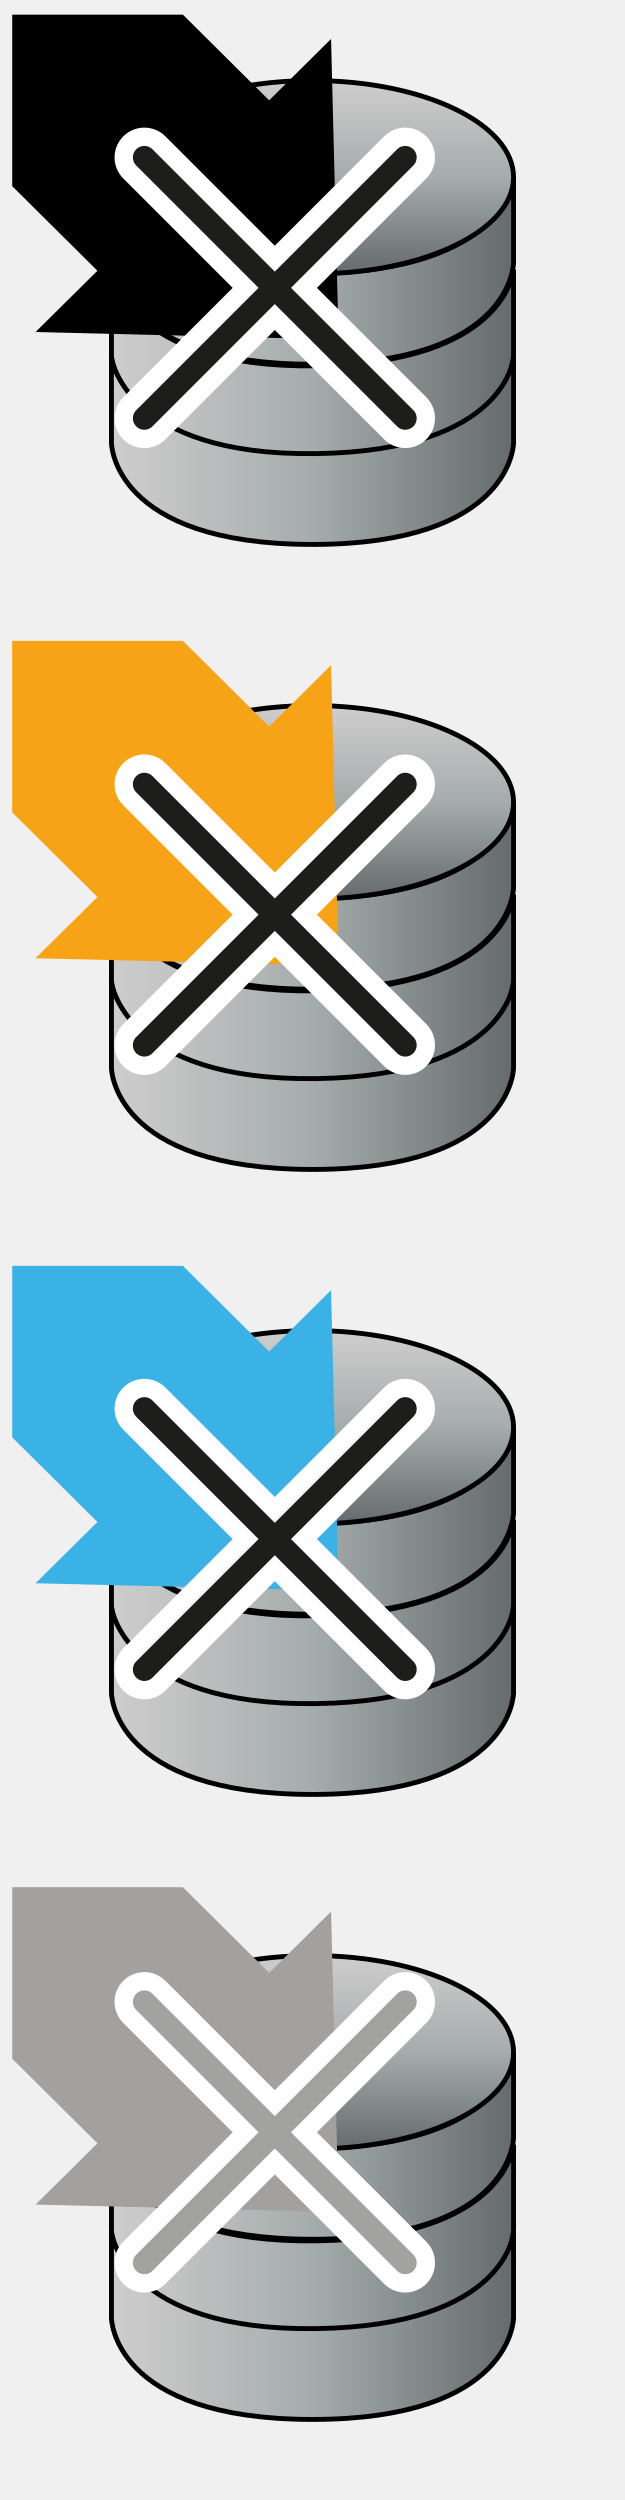
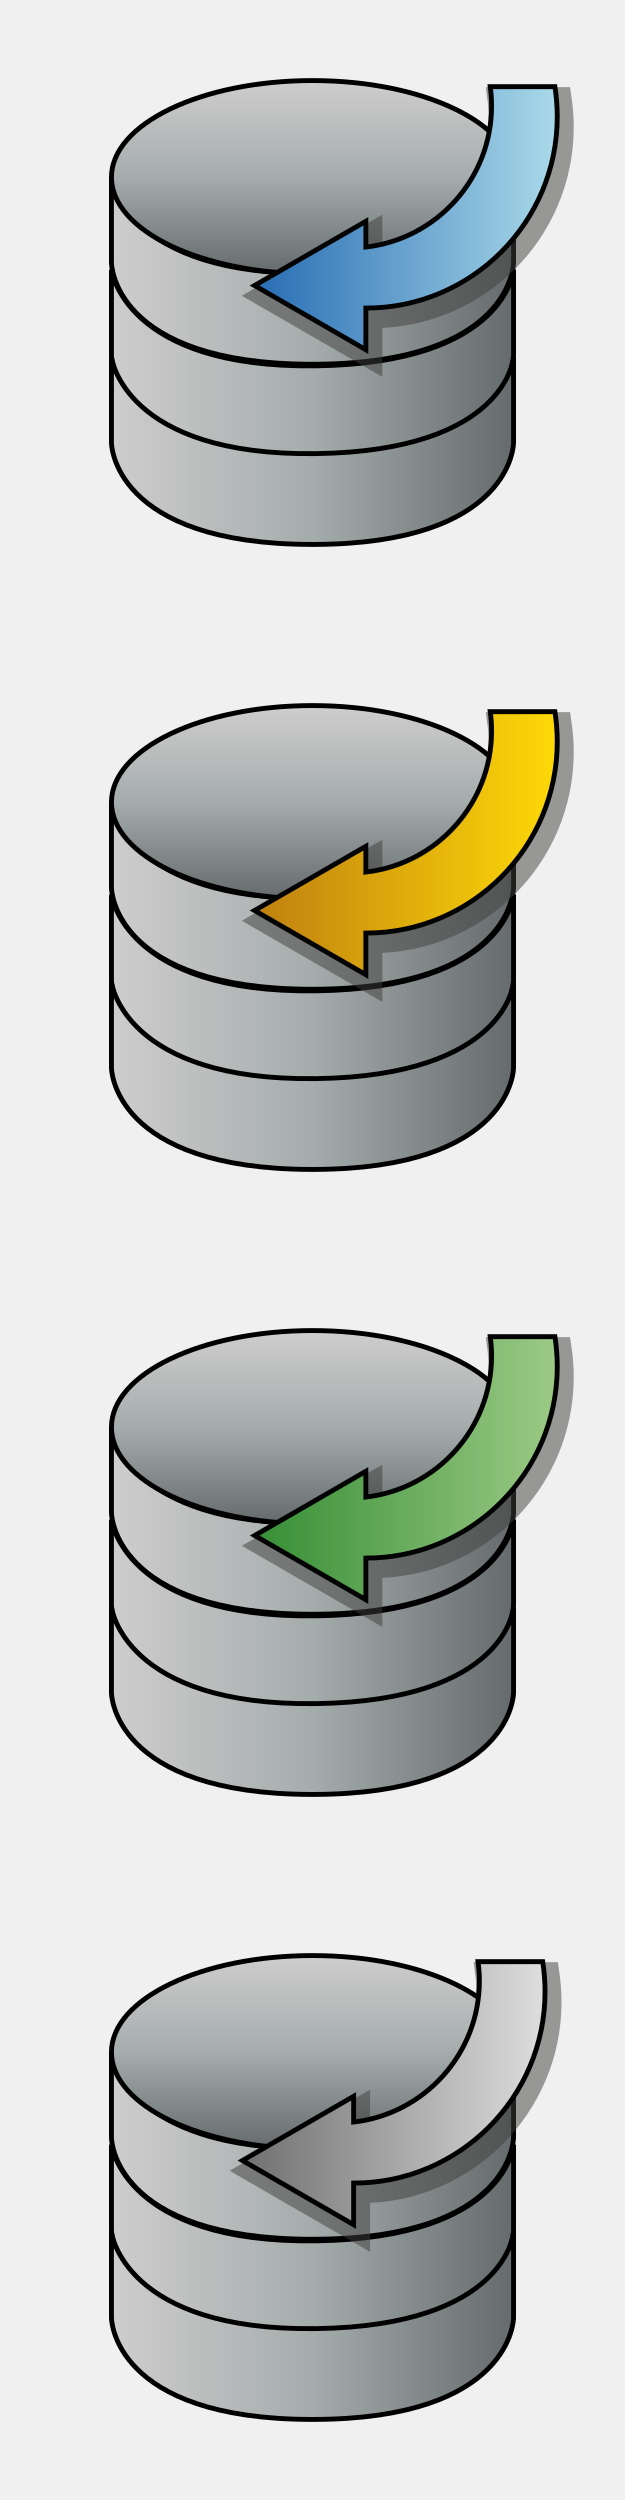
<svg xmlns="http://www.w3.org/2000/svg" version="1.1" id="Calque_1" x="0px" y="0px" viewBox="0 0 512 2048" style="enable-background:new 0 0 512 2048;" xml:space="preserve">
  <style type="text/css">
	.st0{fill:url(#SVGID_1_);stroke:#000000;stroke-width:4;stroke-miterlimit:10;}
- 	.st1{fill:url(#SVGID_00000148624129971581517590000009283487851351141796_);stroke:#000000;stroke-width:4;stroke-miterlimit:10;}
- 	.st2{fill:url(#SVGID_00000149375157468767290800000012869781774364299174_);stroke:#000000;stroke-width:4;stroke-miterlimit:10;}
- 	.st3{fill:url(#SVGID_00000015341495201533907640000007747400747233052863_);stroke:#000000;stroke-width:4;stroke-miterlimit:10;}
- 	.st4{fill:url(#SVGID_00000114773552975006397390000001761749213681928839_);stroke:#000000;stroke-width:4;stroke-miterlimit:10;}
- 	.st5{fill:url(#SVGID_00000021817446662131506760000011029492170364897972_);stroke:#000000;stroke-width:4;stroke-miterlimit:10;}
- 	.st6{fill:url(#SVGID_00000174602789985444954080000005725070268635641472_);stroke:#000000;stroke-width:4;stroke-miterlimit:10;}
- 	.st7{fill:url(#SVGID_00000132785839917263344770000010426203021576970657_);stroke:#000000;stroke-width:4;stroke-miterlimit:10;}
- 	.st8{fill:url(#SVGID_00000085947328632416949390000015692884535526372279_);stroke:#000000;stroke-width:4;stroke-miterlimit:10;}
- 	.st9{fill:url(#SVGID_00000137123228699494036370000011774131050320315265_);stroke:#000000;stroke-width:4;stroke-miterlimit:10;}
- 	.st10{fill:url(#SVGID_00000034047788692964095100000010401240128641765544_);stroke:#000000;stroke-width:4;stroke-miterlimit:10;}
- 	.st11{fill:url(#SVGID_00000129181134607191908080000011543586331376929198_);stroke:#000000;stroke-width:4;stroke-miterlimit:10;}
- 	.st12{fill:url(#SVGID_00000075132369850615006380000014914388299983413898_);stroke:#000000;stroke-width:4;stroke-miterlimit:10;}
- 	.st13{fill:url(#SVGID_00000112598461140697001580000002278509849628273575_);stroke:#000000;stroke-width:4;stroke-miterlimit:10;}
- 	.st14{fill:url(#SVGID_00000137846830552176732290000008012704848987870625_);stroke:#000000;stroke-width:4;stroke-miterlimit:10;}
- 	.st15{fill:url(#SVGID_00000093138394445717852150000015595934932156415134_);stroke:#000000;stroke-width:4;stroke-miterlimit:10;}
- 	.st16{fill:#FFFFFF;stroke:#000000;stroke-width:8;stroke-miterlimit:10;}
- 	.st17{fill:none;}
- 	.st18{fill:#F6A318;}
- 	.st19{fill:#3BB2E6;}
- 	.st20{fill:#FFFFFF;stroke:#A2A2A0;stroke-width:8;stroke-miterlimit:10;}
- 	.st21{fill:#A2A19F;}
- 	.st22{fill:#1D1D1B;stroke:#FFFFFF;stroke-width:15;stroke-miterlimit:10;}
- 	.st23{fill:#A2A2A0;stroke:#FFFFFF;stroke-width:15;stroke-miterlimit:10;}
+ 	.st1{fill:url(#SVGID_00000031198462704060716840000009618059517150941348_);stroke:#000000;stroke-width:4;stroke-miterlimit:10;}
+ 	.st2{fill:url(#SVGID_00000050653403696054740800000012553184240827495575_);stroke:#000000;stroke-width:4;stroke-miterlimit:10;}
+ 	.st3{fill:url(#SVGID_00000102503108407280209870000002165671859331486640_);stroke:#000000;stroke-width:4;stroke-miterlimit:10;}
+ 	.st4{fill:url(#SVGID_00000096027590012417129460000013103531058371458480_);stroke:#000000;stroke-width:4;stroke-miterlimit:10;}
+ 	.st5{fill:url(#SVGID_00000089575045445872806300000017607706323421641651_);stroke:#000000;stroke-width:4;stroke-miterlimit:10;}
+ 	.st6{fill:url(#SVGID_00000163033829732335650010000014239024306874117812_);stroke:#000000;stroke-width:4;stroke-miterlimit:10;}
+ 	.st7{fill:url(#SVGID_00000086657518199376574650000005971961492980371106_);stroke:#000000;stroke-width:4;stroke-miterlimit:10;}
+ 	.st8{fill:url(#SVGID_00000139252939274443139020000000551832173789496208_);stroke:#000000;stroke-width:4;stroke-miterlimit:10;}
+ 	.st9{fill:url(#SVGID_00000153673540416972147730000016743120600447616674_);stroke:#000000;stroke-width:4;stroke-miterlimit:10;}
+ 	.st10{fill:url(#SVGID_00000154408545930499117330000013022726192482163118_);stroke:#000000;stroke-width:4;stroke-miterlimit:10;}
+ 	.st11{fill:url(#SVGID_00000045609298249230486960000016352536331075499929_);stroke:#000000;stroke-width:4;stroke-miterlimit:10;}
+ 	.st12{fill:url(#SVGID_00000086660018523264117080000005507283922046124165_);stroke:#000000;stroke-width:4;stroke-miterlimit:10;}
+ 	.st13{fill:url(#SVGID_00000141417400724842266650000018270778179329490566_);stroke:#000000;stroke-width:4;stroke-miterlimit:10;}
+ 	.st14{fill:url(#SVGID_00000000183807378984719400000006281194752876813236_);stroke:#000000;stroke-width:4;stroke-miterlimit:10;}
+ 	.st15{fill:url(#SVGID_00000000934465492444878600000014164626273821650588_);stroke:#000000;stroke-width:4;stroke-miterlimit:10;}
+ 	.st16{opacity:0.5;fill:none;stroke:#3E3D3C;stroke-width:16;stroke-miterlimit:10;enable-background:new    ;}
+ 	.st17{fill:url(#SVGID_00000062884391480485183040000001544058128504505767_);stroke:#030304;stroke-width:4;stroke-miterlimit:10;}
+ 	.st18{fill:url(#SVGID_00000170972870895500513030000008456271486781404563_);stroke:#020203;stroke-width:4;stroke-miterlimit:10;}
+ 	.st19{fill:url(#SVGID_00000134965095219447431070000014383097631992084102_);stroke:#020203;stroke-width:4;stroke-miterlimit:10;}
+ 	.st20{fill:url(#SVGID_00000131348696905432902500000006451444166636462230_);stroke:#000000;stroke-width:4;stroke-miterlimit:10;}
</style>
-   <linearGradient id="SVGID_1_" gradientUnits="userSpaceOnUse" x1="91.3" y1="1826.25" x2="420.7" y2="1826.25" gradientTransform="matrix(1 0 0 -1 0 2048)">
+   <linearGradient id="SVGID_1_" gradientUnits="userSpaceOnUse" x1="91.3" y1="-1058.25" x2="420.7" y2="-1058.25" gradientTransform="matrix(1 0 0 1 0 1280)">
    <stop offset="0" style="stop-color:#CFCDCD" />
    <stop offset="0.5" style="stop-color:#A5ACAC" />
    <stop offset="1" style="stop-color:#656B6C" />
  </linearGradient>
  <path class="st0" d="M91.3,215.2c0,0,0.4,83.2,164.7,83.2s164.7-83.2,164.7-83.2v-70.1c0,0-5.4,76.7-161.7,78.9  c-157.6,2.2-167.7-78.9-167.7-78.9V215.2z" />
-   <linearGradient id="SVGID_00000047767532079534151810000007243140244765223830_" gradientUnits="userSpaceOnUse" x1="256" y1="1982" x2="256" y2="1823.6" gradientTransform="matrix(1 0 0 -1 0 2048)">
+   <linearGradient id="SVGID_00000044893714872995553700000016946535043768337802_" gradientUnits="userSpaceOnUse" x1="256" y1="-1214" x2="256" y2="-1055.6" gradientTransform="matrix(1 0 0 1 0 1280)">
    <stop offset="0" style="stop-color:#CFCDCD" />
    <stop offset="0.5" style="stop-color:#A5ACAC" />
    <stop offset="1" style="stop-color:#656B6C" />
  </linearGradient>
-   <ellipse style="fill:url(#SVGID_00000047767532079534151810000007243140244765223830_);stroke:#000000;stroke-width:4;stroke-miterlimit:10;" cx="256" cy="145.2" rx="164.7" ry="79.2" />
-   <linearGradient id="SVGID_00000005230338926340305550000002856214874879132294_" gradientUnits="userSpaceOnUse" x1="91.3" y1="1750.55" x2="420.7" y2="1750.55" gradientTransform="matrix(1 0 0 -1 0 2048)">
+   <ellipse style="fill:url(#SVGID_00000044893714872995553700000016946535043768337802_);stroke:#000000;stroke-width:4;stroke-miterlimit:10;" cx="256" cy="145.2" rx="164.7" ry="79.2" />
+   <linearGradient id="SVGID_00000008120486096188580840000010439020301945209993_" gradientUnits="userSpaceOnUse" x1="91.3" y1="-982.55" x2="420.7" y2="-982.55" gradientTransform="matrix(1 0 0 1 0 1280)">
    <stop offset="0" style="stop-color:#CFCDCD" />
    <stop offset="0.5" style="stop-color:#A5ACAC" />
    <stop offset="1" style="stop-color:#656B6C" />
  </linearGradient>
-   <path style="fill:url(#SVGID_00000005230338926340305550000002856214874879132294_);stroke:#000000;stroke-width:4;stroke-miterlimit:10;" d="  M91.3,290.9c0,0,0.4,83.2,164.7,83.2s164.7-83.2,164.7-83.2v-70.1c0,0-5.4,76.7-161.7,78.9c-157.6,2.2-167.7-78.9-167.7-78.9V290.9z  " />
-   <linearGradient id="SVGID_00000153676753369513655900000002012080983754476447_" gradientUnits="userSpaceOnUse" x1="91.3" y1="1678.65" x2="420.7" y2="1678.65" gradientTransform="matrix(1 0 0 -1 0 2048)">
+   <path style="fill:url(#SVGID_00000008120486096188580840000010439020301945209993_);stroke:#000000;stroke-width:4;stroke-miterlimit:10;" d="  M91.3,290.9c0,0,0.4,83.2,164.7,83.2s164.7-83.2,164.7-83.2v-70.1c0,0-5.4,76.7-161.7,78.9c-157.6,2.2-167.7-78.9-167.7-78.9V290.9z  " />
+   <linearGradient id="SVGID_00000133525116383197501530000018346361678754972340_" gradientUnits="userSpaceOnUse" x1="91.3" y1="-910.65" x2="420.7" y2="-910.65" gradientTransform="matrix(1 0 0 1 0 1280)">
    <stop offset="0" style="stop-color:#CFCDCD" />
    <stop offset="0.5" style="stop-color:#A5ACAC" />
    <stop offset="1" style="stop-color:#656B6C" />
  </linearGradient>
-   <path style="fill:url(#SVGID_00000153676753369513655900000002012080983754476447_);stroke:#000000;stroke-width:4;stroke-miterlimit:10;" d="  M91.3,362.8c0,0,0.4,83.2,164.7,83.2s164.7-83.2,164.7-83.2v-70.1c0,0-5.4,76.7-161.7,78.9c-157.6,2.2-167.7-78.9-167.7-78.9V362.8z  " />
-   <linearGradient id="SVGID_00000067934214223717767950000000928889560848066231_" gradientUnits="userSpaceOnUse" x1="91.3" y1="1314.25" x2="420.7" y2="1314.25" gradientTransform="matrix(1 0 0 -1 0 2048)">
+   <path style="fill:url(#SVGID_00000133525116383197501530000018346361678754972340_);stroke:#000000;stroke-width:4;stroke-miterlimit:10;" d="  M91.3,362.8c0,0,0.4,83.2,164.7,83.2s164.7-83.2,164.7-83.2v-70.1c0,0-5.4,76.7-161.7,78.9c-157.6,2.2-167.7-78.9-167.7-78.9V362.8z  " />
+   <linearGradient id="SVGID_00000009567330973110113930000010811421086867955386_" gradientUnits="userSpaceOnUse" x1="91.3" y1="-546.25" x2="420.7" y2="-546.25" gradientTransform="matrix(1 0 0 1 0 1280)">
    <stop offset="0" style="stop-color:#CFCDCD" />
    <stop offset="0.5" style="stop-color:#A5ACAC" />
    <stop offset="1" style="stop-color:#656B6C" />
  </linearGradient>
-   <path style="fill:url(#SVGID_00000067934214223717767950000000928889560848066231_);stroke:#000000;stroke-width:4;stroke-miterlimit:10;" d="  M91.3,727.2c0,0,0.4,83.2,164.7,83.2s164.7-83.2,164.7-83.2v-70.1c0,0-5.4,76.7-161.7,78.9c-157.6,2.2-167.7-78.9-167.7-78.9V727.2z  " />
-   <linearGradient id="SVGID_00000150819062310112530380000009758271484474661550_" gradientUnits="userSpaceOnUse" x1="256" y1="1470" x2="256" y2="1311.6" gradientTransform="matrix(1 0 0 -1 0 2048)">
+   <path style="fill:url(#SVGID_00000009567330973110113930000010811421086867955386_);stroke:#000000;stroke-width:4;stroke-miterlimit:10;" d="  M91.3,727.2c0,0,0.4,83.2,164.7,83.2s164.7-83.2,164.7-83.2v-70.1c0,0-5.4,76.7-161.7,78.9c-157.6,2.2-167.7-78.9-167.7-78.9V727.2z  " />
+   <linearGradient id="SVGID_00000033326827199539545760000001288965464562047375_" gradientUnits="userSpaceOnUse" x1="256" y1="-702" x2="256" y2="-543.6" gradientTransform="matrix(1 0 0 1 0 1280)">
    <stop offset="0" style="stop-color:#CFCDCD" />
    <stop offset="0.5" style="stop-color:#A5ACAC" />
    <stop offset="1" style="stop-color:#656B6C" />
  </linearGradient>
-   <ellipse style="fill:url(#SVGID_00000150819062310112530380000009758271484474661550_);stroke:#000000;stroke-width:4;stroke-miterlimit:10;" cx="256" cy="657.2" rx="164.7" ry="79.2" />
-   <linearGradient id="SVGID_00000078723348492558840290000010234725154088572570_" gradientUnits="userSpaceOnUse" x1="91.3" y1="1238.55" x2="420.7" y2="1238.55" gradientTransform="matrix(1 0 0 -1 0 2048)">
+   <ellipse style="fill:url(#SVGID_00000033326827199539545760000001288965464562047375_);stroke:#000000;stroke-width:4;stroke-miterlimit:10;" cx="256" cy="657.2" rx="164.7" ry="79.2" />
+   <linearGradient id="SVGID_00000006694500441756842420000011944532066240544680_" gradientUnits="userSpaceOnUse" x1="91.3" y1="-470.55" x2="420.7" y2="-470.55" gradientTransform="matrix(1 0 0 1 0 1280)">
    <stop offset="0" style="stop-color:#CFCDCD" />
    <stop offset="0.5" style="stop-color:#A5ACAC" />
    <stop offset="1" style="stop-color:#656B6C" />
  </linearGradient>
-   <path style="fill:url(#SVGID_00000078723348492558840290000010234725154088572570_);stroke:#000000;stroke-width:4;stroke-miterlimit:10;" d="  M91.3,802.9c0,0,0.4,83.2,164.7,83.2s164.7-83.2,164.7-83.2v-70.1c0,0-5.4,76.7-161.7,78.9c-157.6,2.2-167.7-78.9-167.7-78.9V802.9z  " />
-   <linearGradient id="SVGID_00000071535403870342163540000013902236984975836085_" gradientUnits="userSpaceOnUse" x1="91.3" y1="1166.65" x2="420.7" y2="1166.65" gradientTransform="matrix(1 0 0 -1 0 2048)">
+   <path style="fill:url(#SVGID_00000006694500441756842420000011944532066240544680_);stroke:#000000;stroke-width:4;stroke-miterlimit:10;" d="  M91.3,802.9c0,0,0.4,83.2,164.7,83.2s164.7-83.2,164.7-83.2v-70.1c0,0-5.4,76.7-161.7,78.9c-157.6,2.2-167.7-78.9-167.7-78.9V802.9z  " />
+   <linearGradient id="SVGID_00000129191150789793167110000017031363864894949801_" gradientUnits="userSpaceOnUse" x1="91.3" y1="-398.65" x2="420.7" y2="-398.65" gradientTransform="matrix(1 0 0 1 0 1280)">
    <stop offset="0" style="stop-color:#CFCDCD" />
    <stop offset="0.5" style="stop-color:#A5ACAC" />
    <stop offset="1" style="stop-color:#656B6C" />
  </linearGradient>
-   <path style="fill:url(#SVGID_00000071535403870342163540000013902236984975836085_);stroke:#000000;stroke-width:4;stroke-miterlimit:10;" d="  M91.3,874.8c0,0,0.4,83.2,164.7,83.2s164.7-83.2,164.7-83.2v-70.1c0,0-5.4,76.7-161.7,78.9c-157.6,2.2-167.7-78.9-167.7-78.9V874.8z  " />
-   <linearGradient id="SVGID_00000120532092146341931510000000180533695278288033_" gradientUnits="userSpaceOnUse" x1="91.3" y1="802.25" x2="420.7" y2="802.25" gradientTransform="matrix(1 0 0 -1 0 2048)">
+   <path style="fill:url(#SVGID_00000129191150789793167110000017031363864894949801_);stroke:#000000;stroke-width:4;stroke-miterlimit:10;" d="  M91.3,874.8c0,0,0.4,83.2,164.7,83.2s164.7-83.2,164.7-83.2v-70.1c0,0-5.4,76.7-161.7,78.9c-157.6,2.2-167.7-78.9-167.7-78.9V874.8z  " />
+   <linearGradient id="SVGID_00000080169485178563786980000004316682868313434271_" gradientUnits="userSpaceOnUse" x1="91.3" y1="-34.25" x2="420.7" y2="-34.25" gradientTransform="matrix(1 0 0 1 0 1280)">
    <stop offset="0" style="stop-color:#CFCDCD" />
    <stop offset="0.5" style="stop-color:#A5ACAC" />
    <stop offset="1" style="stop-color:#656B6C" />
  </linearGradient>
-   <path style="fill:url(#SVGID_00000120532092146341931510000000180533695278288033_);stroke:#000000;stroke-width:4;stroke-miterlimit:10;" d="  M91.3,1239.2c0,0,0.4,83.2,164.7,83.2s164.7-83.2,164.7-83.2v-70.1c0,0-5.4,76.7-161.7,78.9c-157.6,2.2-167.7-78.9-167.7-78.9  V1239.2z" />
-   <linearGradient id="SVGID_00000141445100406967895000000008816584529563008691_" gradientUnits="userSpaceOnUse" x1="256" y1="958" x2="256" y2="799.6" gradientTransform="matrix(1 0 0 -1 0 2048)">
+   <path style="fill:url(#SVGID_00000080169485178563786980000004316682868313434271_);stroke:#000000;stroke-width:4;stroke-miterlimit:10;" d="  M91.3,1239.2c0,0,0.4,83.2,164.7,83.2s164.7-83.2,164.7-83.2v-70.1c0,0-5.4,76.7-161.7,78.9c-157.6,2.2-167.7-78.9-167.7-78.9  V1239.2z" />
+   <linearGradient id="SVGID_00000093155455214192990570000006847795085551478930_" gradientUnits="userSpaceOnUse" x1="256" y1="-190" x2="256" y2="-31.6" gradientTransform="matrix(1 0 0 1 0 1280)">
    <stop offset="0" style="stop-color:#CFCDCD" />
    <stop offset="0.5" style="stop-color:#A5ACAC" />
    <stop offset="1" style="stop-color:#656B6C" />
  </linearGradient>
-   <ellipse style="fill:url(#SVGID_00000141445100406967895000000008816584529563008691_);stroke:#000000;stroke-width:4;stroke-miterlimit:10;" cx="256" cy="1169.2" rx="164.7" ry="79.2" />
-   <linearGradient id="SVGID_00000036971420229331203010000000561352192509679004_" gradientUnits="userSpaceOnUse" x1="91.3" y1="726.55" x2="420.7" y2="726.55" gradientTransform="matrix(1 0 0 -1 0 2048)">
+   <ellipse style="fill:url(#SVGID_00000093155455214192990570000006847795085551478930_);stroke:#000000;stroke-width:4;stroke-miterlimit:10;" cx="256" cy="1169.2" rx="164.7" ry="79.2" />
+   <linearGradient id="SVGID_00000113327383250560091640000018010607440641086908_" gradientUnits="userSpaceOnUse" x1="91.3" y1="41.45" x2="420.7" y2="41.45" gradientTransform="matrix(1 0 0 1 0 1280)">
    <stop offset="0" style="stop-color:#CFCDCD" />
    <stop offset="0.5" style="stop-color:#A5ACAC" />
    <stop offset="1" style="stop-color:#656B6C" />
  </linearGradient>
-   <path style="fill:url(#SVGID_00000036971420229331203010000000561352192509679004_);stroke:#000000;stroke-width:4;stroke-miterlimit:10;" d="  M91.3,1314.9c0,0,0.4,83.2,164.7,83.2s164.7-83.2,164.7-83.2v-70.1c0,0-5.4,76.7-161.7,78.9c-157.6,2.2-167.7-78.9-167.7-78.9  V1314.9z" />
-   <linearGradient id="SVGID_00000027580814617996198060000001259063591416012169_" gradientUnits="userSpaceOnUse" x1="91.3" y1="654.65" x2="420.7" y2="654.65" gradientTransform="matrix(1 0 0 -1 0 2048)">
+   <path style="fill:url(#SVGID_00000113327383250560091640000018010607440641086908_);stroke:#000000;stroke-width:4;stroke-miterlimit:10;" d="  M91.3,1314.9c0,0,0.4,83.2,164.7,83.2s164.7-83.2,164.7-83.2v-70.1c0,0-5.4,76.7-161.7,78.9c-157.6,2.2-167.7-78.9-167.7-78.9  V1314.9z" />
+   <linearGradient id="SVGID_00000107554471780647680650000008265356933246779536_" gradientUnits="userSpaceOnUse" x1="91.3" y1="113.35" x2="420.7" y2="113.35" gradientTransform="matrix(1 0 0 1 0 1280)">
    <stop offset="0" style="stop-color:#CFCDCD" />
    <stop offset="0.5" style="stop-color:#A5ACAC" />
    <stop offset="1" style="stop-color:#656B6C" />
  </linearGradient>
-   <path style="fill:url(#SVGID_00000027580814617996198060000001259063591416012169_);stroke:#000000;stroke-width:4;stroke-miterlimit:10;" d="  M91.3,1386.8c0,0,0.4,83.2,164.7,83.2s164.7-83.2,164.7-83.2v-70.1c0,0-5.4,76.7-161.7,78.9c-157.6,2.2-167.7-78.9-167.7-78.9  V1386.8z" />
-   <linearGradient id="SVGID_00000099636838202023226760000015583039917027016334_" gradientUnits="userSpaceOnUse" x1="91.3" y1="290.25" x2="420.7" y2="290.25" gradientTransform="matrix(1 0 0 -1 0 2048)">
+   <path style="fill:url(#SVGID_00000107554471780647680650000008265356933246779536_);stroke:#000000;stroke-width:4;stroke-miterlimit:10;" d="  M91.3,1386.8c0,0,0.4,83.2,164.7,83.2s164.7-83.2,164.7-83.2v-70.1c0,0-5.4,76.7-161.7,78.9c-157.6,2.2-167.7-78.9-167.7-78.9  V1386.8z" />
+   <linearGradient id="SVGID_00000080897861438810341150000010097293064133488825_" gradientUnits="userSpaceOnUse" x1="91.3" y1="477.75" x2="420.7" y2="477.75" gradientTransform="matrix(1 0 0 1 0 1280)">
    <stop offset="0" style="stop-color:#CFCDCD" />
    <stop offset="0.5" style="stop-color:#A5ACAC" />
    <stop offset="1" style="stop-color:#656B6C" />
  </linearGradient>
-   <path style="fill:url(#SVGID_00000099636838202023226760000015583039917027016334_);stroke:#000000;stroke-width:4;stroke-miterlimit:10;" d="  M91.3,1751.2c0,0,0.4,83.2,164.7,83.2s164.7-83.2,164.7-83.2v-70.1c0,0-5.4,76.7-161.7,78.9c-157.6,2.2-167.7-78.9-167.7-78.9  V1751.2z" />
-   <linearGradient id="SVGID_00000163060835029858477980000016180119960682780549_" gradientUnits="userSpaceOnUse" x1="256" y1="446" x2="256" y2="287.6" gradientTransform="matrix(1 0 0 -1 0 2048)">
+   <path style="fill:url(#SVGID_00000080897861438810341150000010097293064133488825_);stroke:#000000;stroke-width:4;stroke-miterlimit:10;" d="  M91.3,1751.2c0,0,0.4,83.2,164.7,83.2s164.7-83.2,164.7-83.2v-70.1c0,0-5.4,76.7-161.7,78.9c-157.6,2.2-167.7-78.9-167.7-78.9  V1751.2z" />
+   <linearGradient id="SVGID_00000169546637940104084490000011769174261540096395_" gradientUnits="userSpaceOnUse" x1="256" y1="322" x2="256" y2="480.4" gradientTransform="matrix(1 0 0 1 0 1280)">
    <stop offset="0" style="stop-color:#CFCDCD" />
    <stop offset="0.5" style="stop-color:#A5ACAC" />
    <stop offset="1" style="stop-color:#656B6C" />
  </linearGradient>
-   <ellipse style="fill:url(#SVGID_00000163060835029858477980000016180119960682780549_);stroke:#000000;stroke-width:4;stroke-miterlimit:10;" cx="256" cy="1681.2" rx="164.7" ry="79.2" />
-   <linearGradient id="SVGID_00000161603085169512883000000006249877048533723543_" gradientUnits="userSpaceOnUse" x1="91.3" y1="214.55" x2="420.7" y2="214.55" gradientTransform="matrix(1 0 0 -1 0 2048)">
+   <ellipse style="fill:url(#SVGID_00000169546637940104084490000011769174261540096395_);stroke:#000000;stroke-width:4;stroke-miterlimit:10;" cx="256" cy="1681.2" rx="164.7" ry="79.2" />
+   <linearGradient id="SVGID_00000095326016184183619240000005391204110161578674_" gradientUnits="userSpaceOnUse" x1="91.3" y1="553.45" x2="420.7" y2="553.45" gradientTransform="matrix(1 0 0 1 0 1280)">
    <stop offset="0" style="stop-color:#CFCDCD" />
    <stop offset="0.5" style="stop-color:#A5ACAC" />
    <stop offset="1" style="stop-color:#656B6C" />
  </linearGradient>
-   <path style="fill:url(#SVGID_00000161603085169512883000000006249877048533723543_);stroke:#000000;stroke-width:4;stroke-miterlimit:10;" d="  M91.3,1826.9c0,0,0.4,83.2,164.7,83.2s164.7-83.2,164.7-83.2v-70.1c0,0-5.4,76.7-161.7,78.9c-157.6,2.2-167.7-78.9-167.7-78.9  V1826.9z" />
-   <linearGradient id="SVGID_00000084525080878550136870000010106042144446779300_" gradientUnits="userSpaceOnUse" x1="91.3" y1="142.65" x2="420.7" y2="142.65" gradientTransform="matrix(1 0 0 -1 0 2048)">
+   <path style="fill:url(#SVGID_00000095326016184183619240000005391204110161578674_);stroke:#000000;stroke-width:4;stroke-miterlimit:10;" d="  M91.3,1826.9c0,0,0.4,83.2,164.7,83.2s164.7-83.2,164.7-83.2v-70.1c0,0-5.4,76.7-161.7,78.9c-157.6,2.2-167.7-78.9-167.7-78.9  V1826.9z" />
+   <linearGradient id="SVGID_00000172435046782920039570000000739964808199025304_" gradientUnits="userSpaceOnUse" x1="91.3" y1="625.35" x2="420.7" y2="625.35" gradientTransform="matrix(1 0 0 1 0 1280)">
    <stop offset="0" style="stop-color:#CFCDCD" />
    <stop offset="0.5" style="stop-color:#A5ACAC" />
    <stop offset="1" style="stop-color:#656B6C" />
  </linearGradient>
-   <path style="fill:url(#SVGID_00000084525080878550136870000010106042144446779300_);stroke:#000000;stroke-width:4;stroke-miterlimit:10;" d="  M91.3,1898.8c0,0,0.4,83.2,164.7,83.2s164.7-83.2,164.7-83.2v-70.1c0,0-5.4,76.7-161.7,78.9c-157.6,2.2-167.7-78.9-167.7-78.9  V1898.8z" />
-   <rect x="593" y="12" class="st16" width="492" height="492" />
-   <g>
-     <path class="st17" d="M6,2" />
-   </g>
-   <polygon points="277.4,278.1 271.2,31.9 220.5,82.2 149.8,12 10,12 10,152.5 79.8,221.8 29.1,272 " />
-   <g>
-     <path class="st17" d="M-28.4,501.5" />
-   </g>
-   <g>
-     <path class="st17" d="M6,518" />
-   </g>
-   <rect x="593" y="525" class="st16" width="492" height="492" />
-   <polygon class="st18" points="277.4,791.1 271.2,544.9 220.5,595.2 149.8,525 10,525 10,665.5 79.8,734.8 29.1,785 " />
-   <g>
-     <path class="st17" d="M-28.4,1248.5" />
-   </g>
-   <g>
-     <path class="st17" d="M6,1265" />
-   </g>
-   <g>
-     <path class="st17" d="M-34.4,779.5" />
-   </g>
-   <rect x="593" y="1037" class="st16" width="492" height="492" />
-   <polygon class="st19" points="277.4,1303.1 271.2,1056.9 220.5,1107.2 149.8,1037 10,1037 10,1177.5 79.8,1246.8 29.1,1297 " />
-   <g>
-     <path class="st17" d="M-34.4,1281.5" />
-   </g>
-   <rect x="593" y="1546" class="st20" width="492" height="492" />
-   <polygon class="st21" points="277.4,1812.1 271.2,1565.9 220.5,1616.2 149.8,1546 10,1546 10,1686.5 79.8,1755.8 29.1,1806 " />
-   <g>
-     <path class="st17" d="M-34.4,1790.5" />
-   </g>
-   <g>
-     <path class="st17" d="M-34.4,1512" />
-   </g>
-   <g>
-     <path class="st17" d="M-34.4,2048.5" />
-   </g>
-   <g>
-     <path class="st17" d="M-15.2,2069" />
-   </g>
-   <path class="st22" d="M249,235.8l94.9-94.9c6.6-6.6,6.6-17.3,0-23.9l0,0c-6.6-6.6-17.3-6.6-23.9,0l-94.9,94.9L130.2,117  c-6.6-6.6-17.3-6.6-23.9,0l0,0c-6.6,6.6-6.6,17.3,0,23.9l94.9,94.9l-94.9,94.9c-6.6,6.6-6.6,17.3,0,23.9l0,0  c6.6,6.6,17.3,6.6,23.9,0l94.9-94.9l94.9,94.9c6.6,6.6,17.3,6.6,23.9,0l0,0c6.6-6.6,6.6-17.3,0-23.9L249,235.8z" />
-   <path class="st22" d="M249,749.3l94.9-94.9c6.6-6.6,6.6-17.3,0-23.9l0,0c-6.6-6.6-17.3-6.6-23.9,0l-94.9,94.9l-94.9-94.9  c-6.6-6.6-17.3-6.6-23.9,0l0,0c-6.6,6.6-6.6,17.3,0,23.9l94.9,94.9l-94.9,94.9c-6.6,6.6-6.6,17.3,0,23.9l0,0  c6.6,6.6,17.3,6.6,23.9,0l94.9-94.9l94.9,94.9c6.6,6.6,17.3,6.6,23.9,0l0,0c6.6-6.6,6.6-17.3,0-23.9L249,749.3z" />
-   <path class="st22" d="M249,1260.8l94.9-94.9c6.6-6.6,6.6-17.3,0-23.9l0,0c-6.6-6.6-17.3-6.6-23.9,0l-94.9,94.9l-94.9-94.9  c-6.6-6.6-17.3-6.6-23.9,0l0,0c-6.6,6.6-6.6,17.3,0,23.9l94.9,94.9l-94.9,94.9c-6.6,6.6-6.6,17.3,0,23.9l0,0  c6.6,6.6,17.3,6.6,23.9,0l94.9-94.9l94.9,94.9c6.6,6.6,17.3,6.6,23.9,0l0,0c6.6-6.6,6.6-17.3,0-23.9L249,1260.8z" />
-   <path class="st23" d="M249,1746.8l94.9-94.9c6.6-6.6,6.6-17.3,0-23.9l0,0c-6.6-6.6-17.3-6.6-23.9,0l-94.9,94.9l-94.9-94.9  c-6.6-6.6-17.3-6.6-23.9,0l0,0c-6.6,6.6-6.6,17.3,0,23.9l94.9,94.9l-94.9,94.9c-6.6,6.6-6.6,17.3,0,23.9l0,0  c6.6,6.6,17.3,6.6,23.9,0l94.9-94.9l94.9,94.9c6.6,6.6,17.3,6.6,23.9,0l0,0c6.6-6.6,6.6-17.3,0-23.9L249,1746.8z" />
-   <rect x="706.8" y="130.7" class="st16" width="264.4" height="147.4" />
+   <path style="fill:url(#SVGID_00000172435046782920039570000000739964808199025304_);stroke:#000000;stroke-width:4;stroke-miterlimit:10;" d="  M91.3,1898.8c0,0,0.4,83.2,164.7,83.2s164.7-83.2,164.7-83.2v-70.1c0,0-5.4,76.7-161.7,78.9c-157.6,2.2-167.7-78.9-167.7-78.9  V1898.8z" />
+   <path class="st16" d="M204.1,1778.3l91.1,52.6v-34.1l0,0c86.6,0,156.8-70.2,156.8-156.8c0-8.4-0.7-16.6-1.9-24.6h-53  c0.7,5.2,1.1,10.4,1.1,15.8c0,59.7-45,108.9-103,115.6v-21.1L204.1,1778.3z" />
+   <path class="st16" d="M214.1,1266.3l91.1,52.6v-34.1l0,0c86.6,0,156.8-70.2,156.8-156.8c0-8.4-0.7-16.6-1.9-24.6h-53  c0.7,5.2,1.1,10.4,1.1,15.8c0,59.7-45,108.9-103,115.6v-21.1L214.1,1266.3z" />
+   <path class="st16" d="M214.1,754.3l91.1,52.6v-34.1l0,0c86.6,0,156.8-70.2,156.8-156.8c0-8.4-0.7-16.6-1.9-24.6h-53  c0.7,5.2,1.1,10.4,1.1,15.8c0,59.7-45,108.9-103,115.6v-21.1L214.1,754.3z" />
+   <path class="st16" d="M214.1,242.3l91.1,52.6v-34.1l0,0c86.6,0,156.8-70.2,156.8-156.8c0-8.4-0.7-16.6-1.9-24.6h-53  c0.7,5.2,1.1,10.4,1.1,15.8c0,59.7-45,108.9-103,115.6v-21.1L214.1,242.3z" />
+   <linearGradient id="SVGID_00000083775197689470458900000006438203444120503691_" gradientUnits="userSpaceOnUse" x1="208.5" y1="3151.25" x2="456.5" y2="3151.25" gradientTransform="matrix(-1 0 0 1 665 -2972.5)">
+     <stop offset="0" style="stop-color:#AAD9E9" />
+     <stop offset="1" style="stop-color:#276DB4" />
+   </linearGradient>
+   <path style="fill:url(#SVGID_00000083775197689470458900000006438203444120503691_);stroke:#030304;stroke-width:4;stroke-miterlimit:10;" d="  M208.5,233.9l91.2,52.6v-34.1l0,0c86.6,0,156.8-70.2,156.8-156.8c0-8.4-0.7-16.6-1.9-24.6h-53c0.7,5.2,1.1,10.4,1.1,15.8  c0,59.7-45,108.9-103,115.6v-21.1L208.5,233.9z" />
+   <linearGradient id="SVGID_00000039841592272122476530000004687116951050789549_" gradientUnits="userSpaceOnUse" x1="208.5" y1="2639.25" x2="456.5" y2="2639.25" gradientTransform="matrix(-1 0 0 1 665 -1948.5)">
+     <stop offset="0" style="stop-color:#FED908" />
+     <stop offset="1" style="stop-color:#BF8010" />
+   </linearGradient>
+   <path style="fill:url(#SVGID_00000039841592272122476530000004687116951050789549_);stroke:#020203;stroke-width:4;stroke-miterlimit:10;" d="  M208.5,745.9l91.2,52.6v-34.1l0,0c86.6,0,156.8-70.2,156.8-156.8c0-8.4-0.7-16.6-1.9-24.6h-53c0.7,5.2,1.1,10.4,1.1,15.8  c0,59.7-45,108.9-103,115.6v-21.1L208.5,745.9z" />
+   <linearGradient id="SVGID_00000018235613881992100190000018114134393949470134_" gradientUnits="userSpaceOnUse" x1="208.6" y1="2127.25" x2="456.5" y2="2127.25" gradientTransform="matrix(-1 0 0 1 665.1 -924.5)">
+     <stop offset="0" style="stop-color:#9CCA85" />
+     <stop offset="1" style="stop-color:#368E36" />
+   </linearGradient>
+   <path style="fill:url(#SVGID_00000018235613881992100190000018114134393949470134_);stroke:#020203;stroke-width:4;stroke-miterlimit:10;" d="  M208.6,1257.9l91.1,52.6v-34.1l0,0c86.6,0,156.8-70.2,156.8-156.8c0-8.4-0.7-16.6-1.9-24.6h-53c0.7,5.2,1.1,10.4,1.1,15.8  c0,59.7-45,108.9-103,115.6v-21.1L208.6,1257.9z" />
+   <linearGradient id="SVGID_00000117658802734498574520000012436081311301502142_" gradientUnits="userSpaceOnUse" x1="198.6" y1="1615.25" x2="446.5" y2="1615.25" gradientTransform="matrix(-1 0 0 1 645.1 99.5)">
+     <stop offset="0" style="stop-color:#DEDEDE" />
+     <stop offset="1" style="stop-color:#6F6F6F" />
+   </linearGradient>
+   <path style="fill:url(#SVGID_00000117658802734498574520000012436081311301502142_);stroke:#000000;stroke-width:4;stroke-miterlimit:10;" d="  M198.6,1769.9l91.1,52.6v-34.1l0,0c86.6,0,156.8-70.2,156.8-156.8c0-8.4-0.7-16.6-1.9-24.6h-53c0.7,5.2,1.1,10.4,1.1,15.8  c0,59.7-45,108.9-103,115.6v-21.1L198.6,1769.9z" />
</svg>
